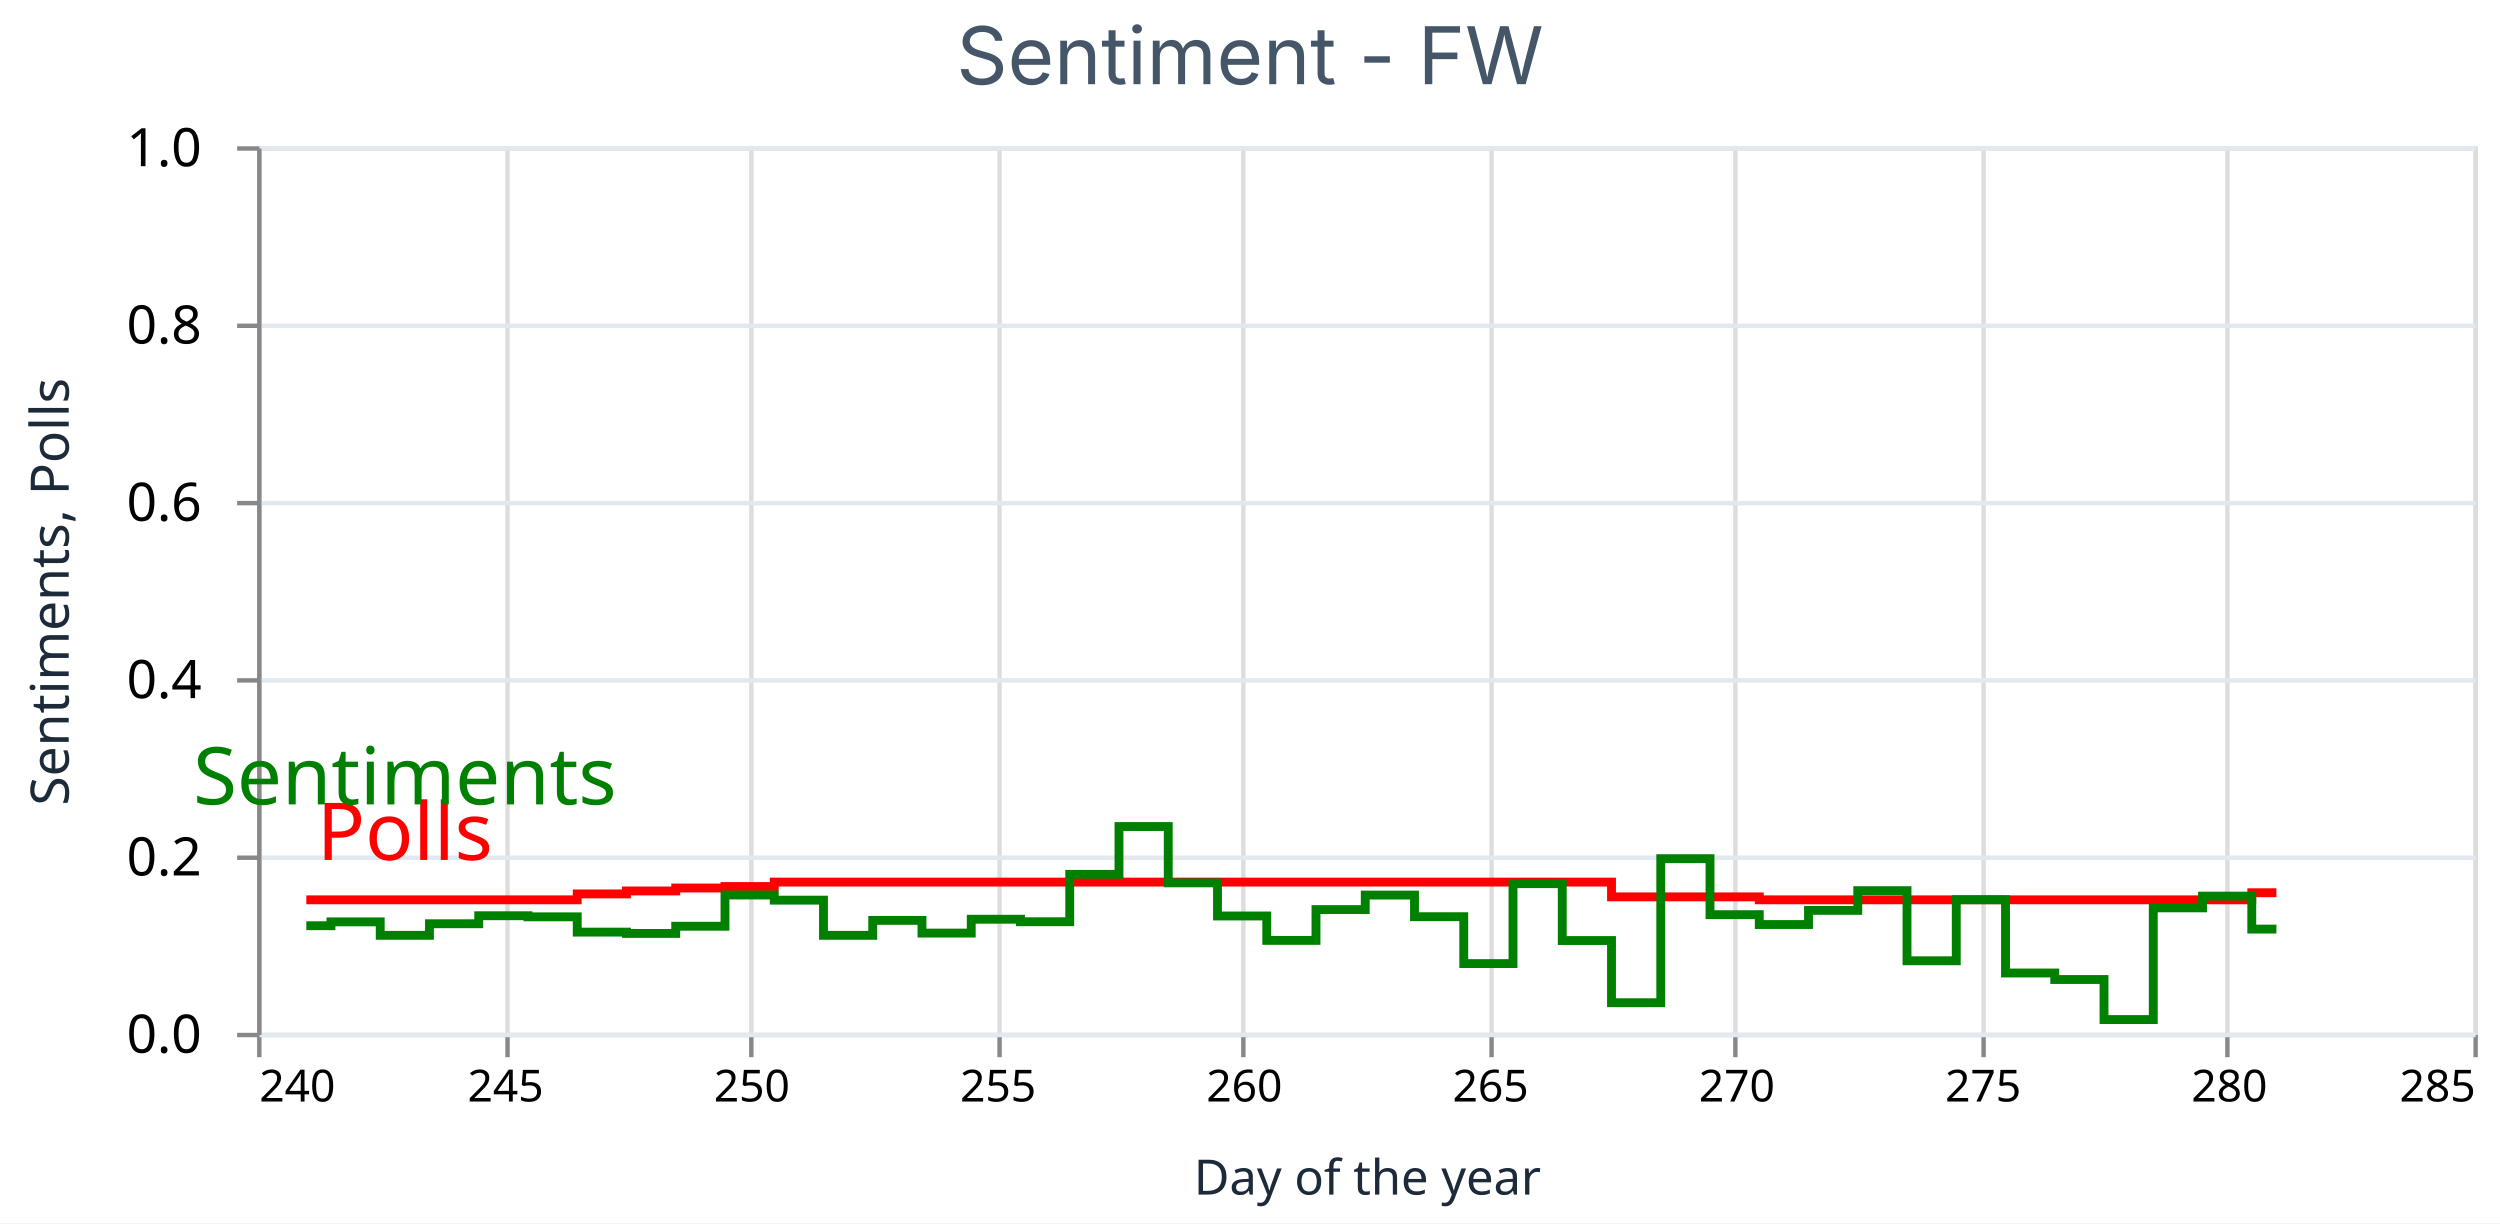
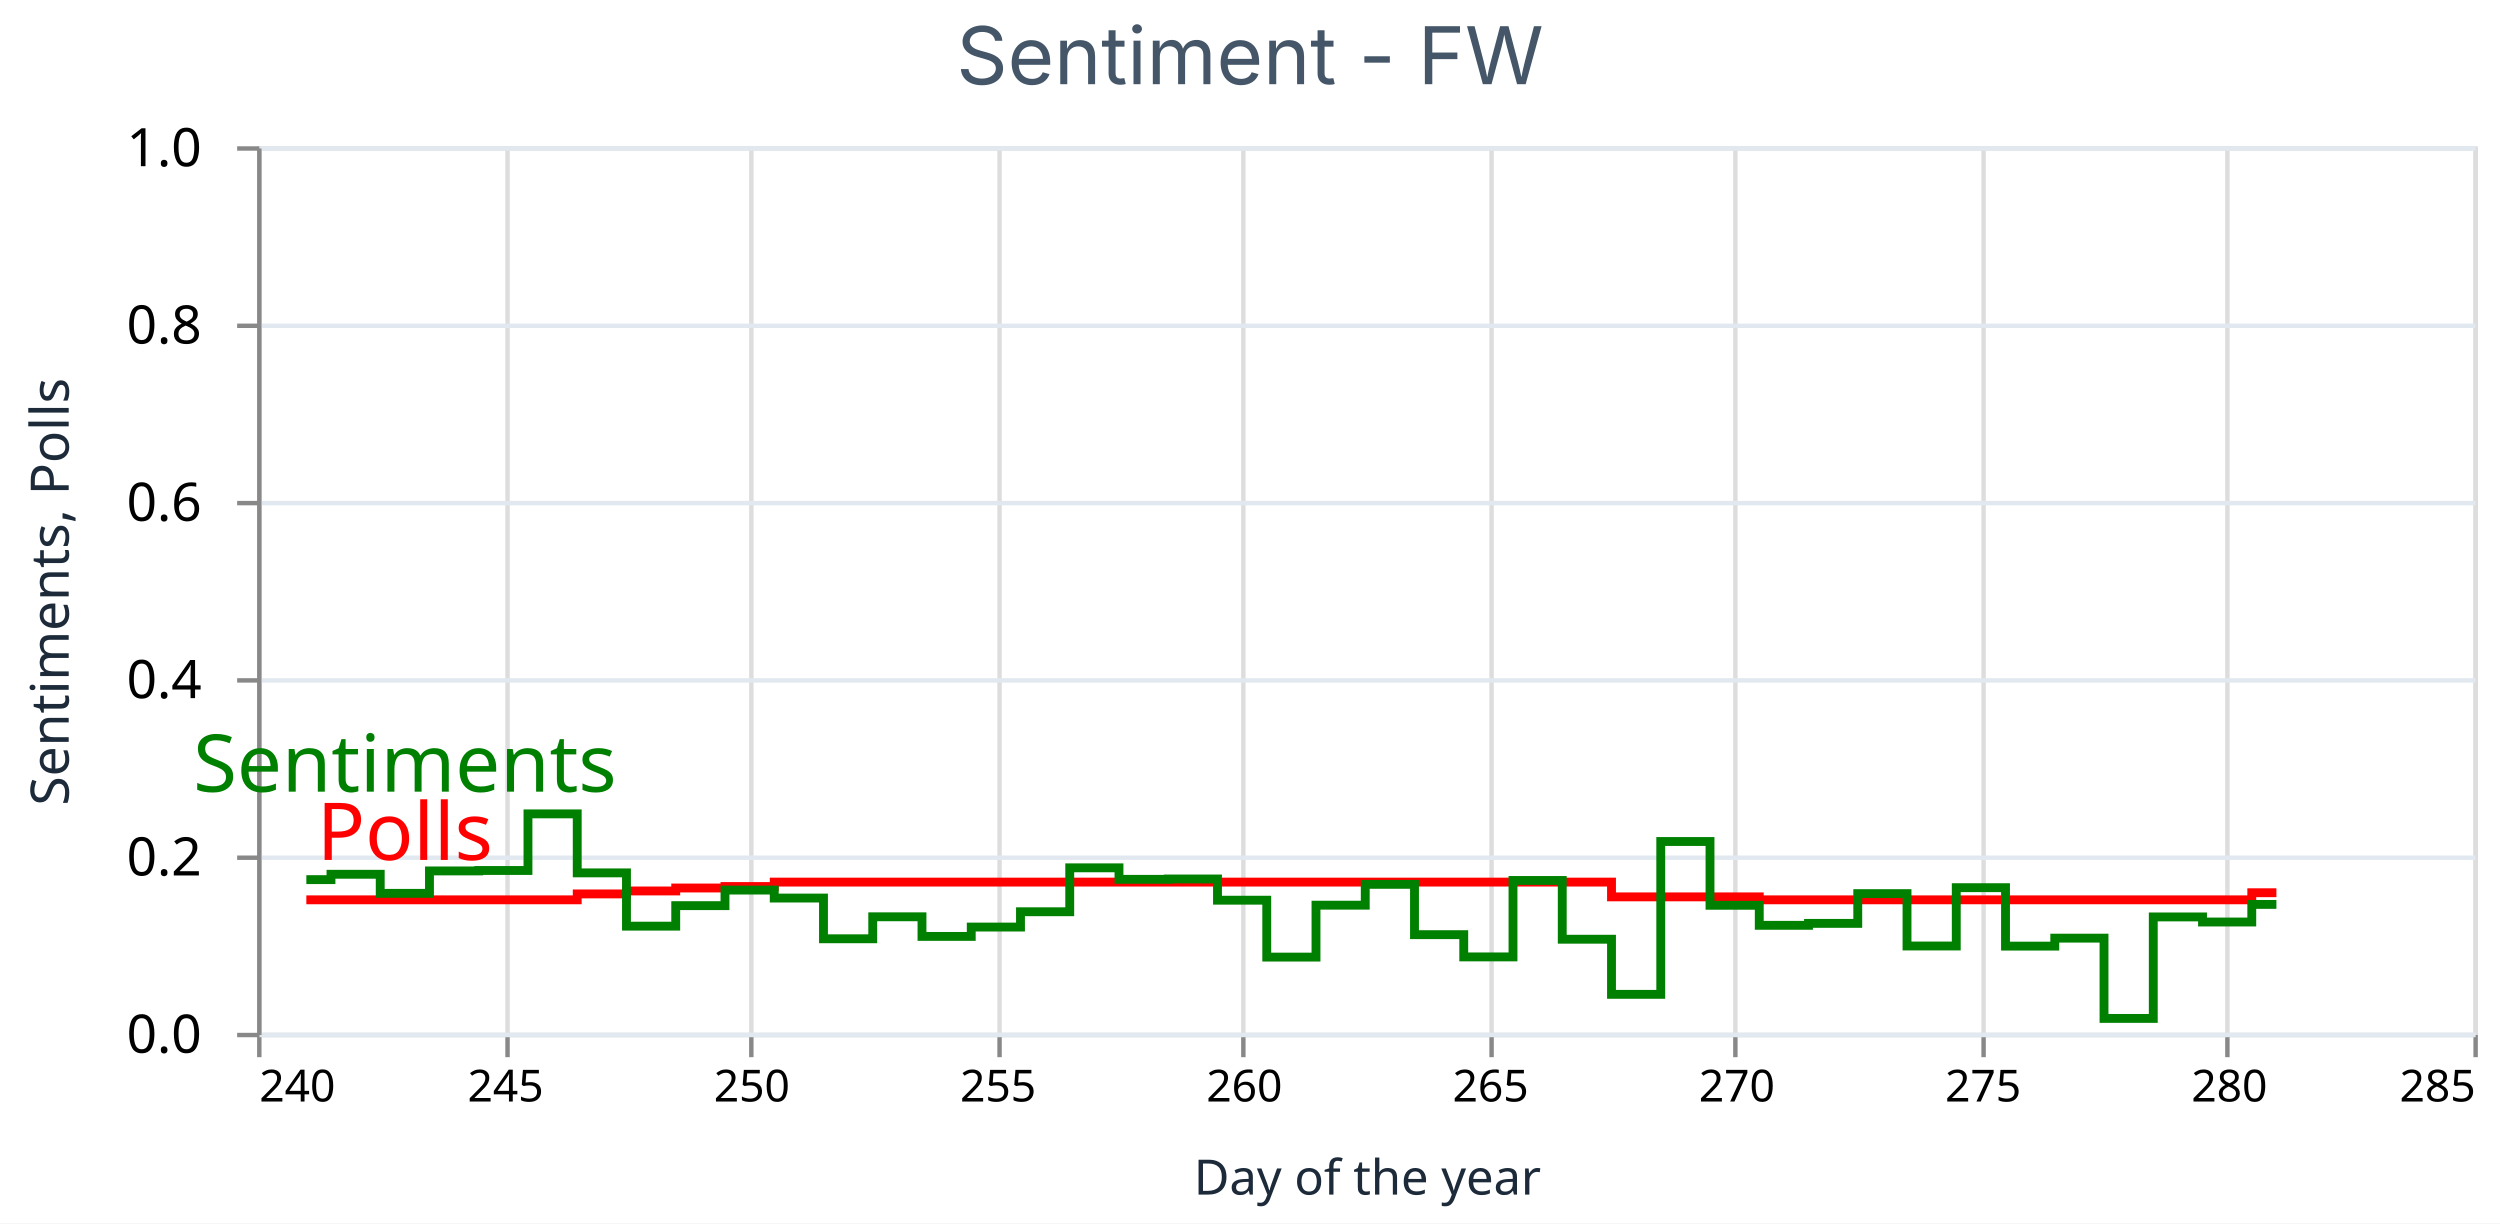
<svg xmlns="http://www.w3.org/2000/svg" version="1.1" class="marks" width="564" height="276" viewBox="0 0 564 276">
  <rect width="564" height="276" fill="#fff" />
  <g fill="none" stroke-miterlimit="10" transform="translate(58,33)">
    <g class="mark-group role-frame root" role="graphics-object" aria-roledescription="group mark container">
      <g transform="translate(0,0)">
        <path class="background" aria-hidden="true" d="M0.5,0.5h500v200h-500Z" stroke="#ddd" />
        <g>
          <g class="mark-group role-axis" aria-hidden="true">
            <g transform="translate(0.5,200.5)">
              <path class="background" aria-hidden="true" d="M0,0h0v0h0Z" pointer-events="none" />
              <g>
                <g class="mark-rule role-axis-grid" pointer-events="none">
                  <line transform="translate(0,-200)" x2="0" y2="200" stroke="#ddd" stroke-width="1" opacity="1" />
                  <line transform="translate(56,-200)" x2="0" y2="200" stroke="#ddd" stroke-width="1" opacity="1" />
                  <line transform="translate(111,-200)" x2="0" y2="200" stroke="#ddd" stroke-width="1" opacity="1" />
                  <line transform="translate(167,-200)" x2="0" y2="200" stroke="#ddd" stroke-width="1" opacity="1" />
                  <line transform="translate(222,-200)" x2="0" y2="200" stroke="#ddd" stroke-width="1" opacity="1" />
                  <line transform="translate(278,-200)" x2="0" y2="200" stroke="#ddd" stroke-width="1" opacity="1" />
                  <line transform="translate(333,-200)" x2="0" y2="200" stroke="#ddd" stroke-width="1" opacity="1" />
                  <line transform="translate(389,-200)" x2="0" y2="200" stroke="#ddd" stroke-width="1" opacity="1" />
                  <line transform="translate(444,-200)" x2="0" y2="200" stroke="#ddd" stroke-width="1" opacity="1" />
                  <line transform="translate(500,-200)" x2="0" y2="200" stroke="#ddd" stroke-width="1" opacity="1" />
                </g>
              </g>
              <path class="foreground" aria-hidden="true" d="" pointer-events="none" display="none" />
            </g>
          </g>
          <g class="mark-group role-axis" aria-hidden="true">
            <g transform="translate(0.5,0.5)">
              <path class="background" aria-hidden="true" d="M0,0h0v0h0Z" pointer-events="none" />
              <g>
                <g class="mark-rule role-axis-grid" pointer-events="none">
                  <line transform="translate(0,200)" x2="500" y2="0" stroke="#e1e8f0" stroke-width="1" opacity="1" />
                  <line transform="translate(0,160)" x2="500" y2="0" stroke="#e1e8f0" stroke-width="1" opacity="1" />
                  <line transform="translate(0,120)" x2="500" y2="0" stroke="#e1e8f0" stroke-width="1" opacity="1" />
                  <line transform="translate(0,80)" x2="500" y2="0" stroke="#e1e8f0" stroke-width="1" opacity="1" />
                  <line transform="translate(0,40)" x2="500" y2="0" stroke="#e1e8f0" stroke-width="1" opacity="1" />
                  <line transform="translate(0,0)" x2="500" y2="0" stroke="#e1e8f0" stroke-width="1" opacity="1" />
                </g>
              </g>
              <path class="foreground" aria-hidden="true" d="" pointer-events="none" display="none" />
            </g>
          </g>
          <g class="mark-group role-axis" role="graphics-symbol" aria-roledescription="axis" aria-label="X-axis titled 'Day of the year' for a linear scale with values from 240 to 285">
            <g transform="translate(0.5,200.5)">
              <path class="background" aria-hidden="true" d="M0,0h0v0h0Z" pointer-events="none" />
              <g>
                <g class="mark-rule role-axis-tick" pointer-events="none">
                  <line transform="translate(0,0)" x2="0" y2="5" stroke="#888" stroke-width="1" opacity="1" />
                  <line transform="translate(56,0)" x2="0" y2="5" stroke="#888" stroke-width="1" opacity="1" />
                  <line transform="translate(111,0)" x2="0" y2="5" stroke="#888" stroke-width="1" opacity="1" />
                  <line transform="translate(167,0)" x2="0" y2="5" stroke="#888" stroke-width="1" opacity="1" />
                  <line transform="translate(222,0)" x2="0" y2="5" stroke="#888" stroke-width="1" opacity="1" />
                  <line transform="translate(278,0)" x2="0" y2="5" stroke="#888" stroke-width="1" opacity="1" />
                  <line transform="translate(333,0)" x2="0" y2="5" stroke="#888" stroke-width="1" opacity="1" />
                  <line transform="translate(389,0)" x2="0" y2="5" stroke="#888" stroke-width="1" opacity="1" />
                  <line transform="translate(444,0)" x2="0" y2="5" stroke="#888" stroke-width="1" opacity="1" />
                  <line transform="translate(500,0)" x2="0" y2="5" stroke="#888" stroke-width="1" opacity="1" />
                </g>
                <g class="mark-text role-axis-label" pointer-events="none">
                  <text text-anchor="start" transform="translate(0,15)" font-family="sans-serif" font-size="10px" fill="#000" opacity="1">240</text>
                  <text text-anchor="middle" transform="translate(55.55556,15)" font-family="sans-serif" font-size="10px" fill="#000" opacity="1">245</text>
                  <text text-anchor="middle" transform="translate(111.1111,15)" font-family="sans-serif" font-size="10px" fill="#000" opacity="1">250</text>
                  <text text-anchor="middle" transform="translate(166.6667,15)" font-family="sans-serif" font-size="10px" fill="#000" opacity="1">255</text>
                  <text text-anchor="middle" transform="translate(222.2222,15)" font-family="sans-serif" font-size="10px" fill="#000" opacity="1">260</text>
                  <text text-anchor="middle" transform="translate(277.7778,15)" font-family="sans-serif" font-size="10px" fill="#000" opacity="1">265</text>
                  <text text-anchor="middle" transform="translate(333.3333,15)" font-family="sans-serif" font-size="10px" fill="#000" opacity="1">270</text>
                  <text text-anchor="middle" transform="translate(388.8889,15)" font-family="sans-serif" font-size="10px" fill="#000" opacity="1">275</text>
                  <text text-anchor="middle" transform="translate(444.4444,15)" font-family="sans-serif" font-size="10px" fill="#000" opacity="1">280</text>
                  <text text-anchor="end" transform="translate(500,15)" font-family="sans-serif" font-size="10px" fill="#000" opacity="1">285</text>
                </g>
                <g class="mark-rule role-axis-domain" pointer-events="none">
                  <line transform="translate(0,0)" x2="500" y2="0" stroke="#e1e8f0" stroke-width="1" opacity="1" />
                </g>
                <g class="mark-text role-axis-title" pointer-events="none">
                  <text text-anchor="middle" transform="translate(250,36)" font-family="sans-serif" font-size="11px" font-weight="400" fill="#1c2a3a" opacity="1">Day of the year</text>
                </g>
              </g>
              <path class="foreground" aria-hidden="true" d="" pointer-events="none" display="none" />
            </g>
          </g>
          <g class="mark-group role-axis" role="graphics-symbol" aria-roledescription="axis" aria-label="Y-axis titled 'Sentiments, Polls' for a linear scale with values from 0.0 to 1.0">
            <g transform="translate(0.5,0.5)">
              <path class="background" aria-hidden="true" d="M0,0h0v0h0Z" pointer-events="none" />
              <g>
                <g class="mark-rule role-axis-tick" pointer-events="none">
                  <line transform="translate(0,200)" x2="-5" y2="0" stroke="#888" stroke-width="1" opacity="1" />
                  <line transform="translate(0,160)" x2="-5" y2="0" stroke="#888" stroke-width="1" opacity="1" />
                  <line transform="translate(0,120)" x2="-5" y2="0" stroke="#888" stroke-width="1" opacity="1" />
                  <line transform="translate(0,80)" x2="-5" y2="0" stroke="#888" stroke-width="1" opacity="1" />
                  <line transform="translate(0,40)" x2="-5" y2="0" stroke="#888" stroke-width="1" opacity="1" />
                  <line transform="translate(0,0)" x2="-5" y2="0" stroke="#888" stroke-width="1" opacity="1" />
                </g>
                <g class="mark-text role-axis-label" pointer-events="none">
                  <text text-anchor="end" transform="translate(-13,204)" font-family="sans-serif" font-size="12px" fill="#000" opacity="1">0.0</text>
                  <text text-anchor="end" transform="translate(-13,164)" font-family="sans-serif" font-size="12px" fill="#000" opacity="1">0.2</text>
                  <text text-anchor="end" transform="translate(-13,124)" font-family="sans-serif" font-size="12px" fill="#000" opacity="1">0.4</text>
                  <text text-anchor="end" transform="translate(-13,84)" font-family="sans-serif" font-size="12px" fill="#000" opacity="1">0.6</text>
                  <text text-anchor="end" transform="translate(-13,44)" font-family="sans-serif" font-size="12px" fill="#000" opacity="1">0.8</text>
                  <text text-anchor="end" transform="translate(-13,4)" font-family="sans-serif" font-size="12px" fill="#000" opacity="1">1.0</text>
                </g>
                <g class="mark-rule role-axis-domain" pointer-events="none">
                  <line transform="translate(0,200)" x2="0" y2="-200" stroke="#888" stroke-width="1" opacity="1" />
                </g>
                <g class="mark-text role-axis-title" pointer-events="none">
                  <text text-anchor="middle" transform="translate(-40,100) rotate(-90) translate(0,-3)" font-family="sans-serif" font-size="12px" font-weight="400" fill="#1c2a3a" opacity="1">Sentiments, Polls</text>
                </g>
              </g>
              <path class="foreground" aria-hidden="true" d="" pointer-events="none" display="none" />
            </g>
          </g>
          <g class="mark-line role-mark layer_0_marks" role="graphics-object" aria-roledescription="line mark container">
            <path aria-label="day: 241; fw: 0.15" role="graphics-symbol" aria-roledescription="line mark" d="M11.111,170L16.667,170L16.667,170L27.778,170L27.778,170L38.889,170L38.889,170L50,170L50,170L61.111,170L61.111,170L72.222,170L72.222,168.667L83.333,168.667L83.333,168L94.444,168L94.444,167.333L105.556,167.333L105.556,167L116.667,167L116.667,166L127.778,166L127.778,166L138.889,166L138.889,166L150,166L150,166L161.111,166L161.111,166L172.222,166L172.222,166L183.333,166L183.333,166L194.444,166L194.444,166L205.556,166L205.556,166L216.667,166L216.667,166L227.778,166L227.778,166L238.889,166L238.889,166L250,166L250,166L261.111,166L261.111,166L272.222,166L272.222,166L283.333,166L283.333,166L294.444,166L294.444,166L305.556,166L305.556,169.333L316.667,169.333L316.667,169.333L327.778,169.333L327.778,169.333L338.889,169.333L338.889,170L350,170L350,170L361.111,170L361.111,170L372.222,170L372.222,170L383.333,170L383.333,170L394.444,170L394.444,170L405.556,170L405.556,170L416.667,170L416.667,170L427.778,170L427.778,170L438.889,170L438.889,170L450,170L450,168.4L455.556,168.4" fill-opacity="1" stroke="red" stroke-width="2" />
          </g>
          <g class="mark-line role-mark layer_1_marks" role="graphics-object" aria-roledescription="line mark container">
-             <path aria-label="day: 241; fw: 0.120786617053" role="graphics-symbol" aria-roledescription="line mark" d="M11.111,175.843L16.667,175.843L16.667,174.972L27.778,174.972L27.778,178.008L38.889,178.008L38.889,175.396L50,175.396L50,173.59L61.111,173.59L61.111,173.836L72.222,173.836L72.222,177.285L83.333,177.285L83.333,177.58L94.444,177.58L94.444,175.96L105.556,175.96L105.556,168.909L116.667,168.909L116.667,170.074L127.778,170.074L127.778,178.011L138.889,178.011L138.889,174.639L150,174.639L150,177.502L161.111,177.502L161.111,174.382L172.222,174.382L172.222,174.943L183.333,174.943L183.333,164.251L194.444,164.251L194.444,153.468L205.556,153.468L205.556,166.172L216.667,166.172L216.667,173.646L227.778,173.646L227.778,179.152L238.889,179.152L238.889,172.2L250,172.2L250,168.929L261.111,168.929L261.111,173.805L272.222,173.805L272.222,184.386L283.333,184.386L283.333,166.354L294.444,166.354L294.444,179.185L305.556,179.185L305.556,193.214L316.667,193.214L316.667,160.717L327.778,160.717L327.778,173.347L338.889,173.347L338.889,175.574L350,175.574L350,172.381L361.111,172.381L361.111,167.933L372.222,167.933L372.222,183.749L383.333,183.749L383.333,169.972L394.444,169.972L394.444,186.509L405.556,186.509L405.556,187.979L416.667,187.979L416.667,197.011L427.778,197.011L427.778,171.813L438.889,171.813L438.889,169.165L450,169.165L450,176.602L455.556,176.602" fill-opacity="1" stroke="green" stroke-width="2" />
+             <path aria-label="day: 241; fw: 0.172779107919" role="graphics-symbol" aria-roledescription="line mark" d="M11.111,165.444L16.667,165.444L16.667,164.236L27.778,164.236L27.778,168.54L38.889,168.54L38.889,163.479L50,163.479L50,163.381L61.111,163.381L61.111,150.608L72.222,150.608L72.222,163.919L83.333,163.919L83.333,175.941L94.444,175.941L94.444,171.313L105.556,171.313L105.556,167.8L116.667,167.8L116.667,169.6L127.778,169.6L127.778,178.786L138.889,178.786L138.889,173.828L150,173.828L150,178.254L161.111,178.254L161.111,176.144L172.222,176.144L172.222,172.69L183.333,172.69L183.333,162.78L194.444,162.78L194.444,165.378L205.556,165.378L205.556,165.3L216.667,165.3L216.667,170.085L227.778,170.085L227.778,182.921L238.889,182.921L238.889,171.209L250,171.209L250,166.507L261.111,166.507L261.111,177.859L272.222,177.859L272.222,182.879L283.333,182.879L283.333,165.634L294.444,165.634L294.444,178.889L305.556,178.889L305.556,191.324L316.667,191.324L316.667,156.842L327.778,156.842L327.778,171.232L338.889,171.232L338.889,175.751L350,175.751L350,175.314L361.111,175.314L361.111,168.601L372.222,168.601L372.222,180.418L383.333,180.418L383.333,167.259L394.444,167.259L394.444,180.445L405.556,180.445L405.556,178.645L416.667,178.645L416.667,196.755L427.778,196.755L427.778,173.859L438.889,173.859L438.889,175.006L450,175.006L450,171.035L455.556,171.035" fill-opacity="1" stroke="green" stroke-width="2" />
          </g>
          <g class="mark-text role-mark layer_2_marks" role="graphics-object" aria-roledescription="text mark container">
            <text aria-label="x: 243; y: 0.22" role="graphics-symbol" aria-roledescription="text mark" text-anchor="middle" transform="translate(33.33333,161)" font-family="sans-serif" font-size="18px" fill="red">Polls</text>
          </g>
          <g class="mark-text role-mark layer_3_marks" role="graphics-object" aria-roledescription="text mark container">
-             <text aria-label="x: 243; y: 0.282658969001" role="graphics-symbol" aria-roledescription="text mark" text-anchor="middle" transform="translate(33.33333,148.4682)" font-family="sans-serif" font-size="18px" fill="green">Sentiments</text>
+             <text aria-label="x: 243; y: 0.296961785776" role="graphics-symbol" aria-roledescription="text mark" text-anchor="middle" transform="translate(33.33333,145.6076)" font-family="sans-serif" font-size="18px" fill="green">Sentiments</text>
          </g>
          <g class="mark-group role-title">
            <g transform="translate(224,-28)">
              <path class="background" aria-hidden="true" d="M0,0h0v0h0Z" pointer-events="none" />
              <g>
                <g class="mark-text role-title-text" role="graphics-symbol" aria-roledescription="title" aria-label="Title text 'Sentiment - FW'" pointer-events="none">
                  <text text-anchor="middle" transform="translate(0,14)" font-family="Inter" font-size="18px" font-weight="400" fill="#445668" opacity="1">Sentiment - FW</text>
                </g>
              </g>
              <path class="foreground" aria-hidden="true" d="" pointer-events="none" display="none" />
            </g>
          </g>
        </g>
        <path class="foreground" aria-hidden="true" d="" display="none" />
      </g>
    </g>
  </g>
</svg>
